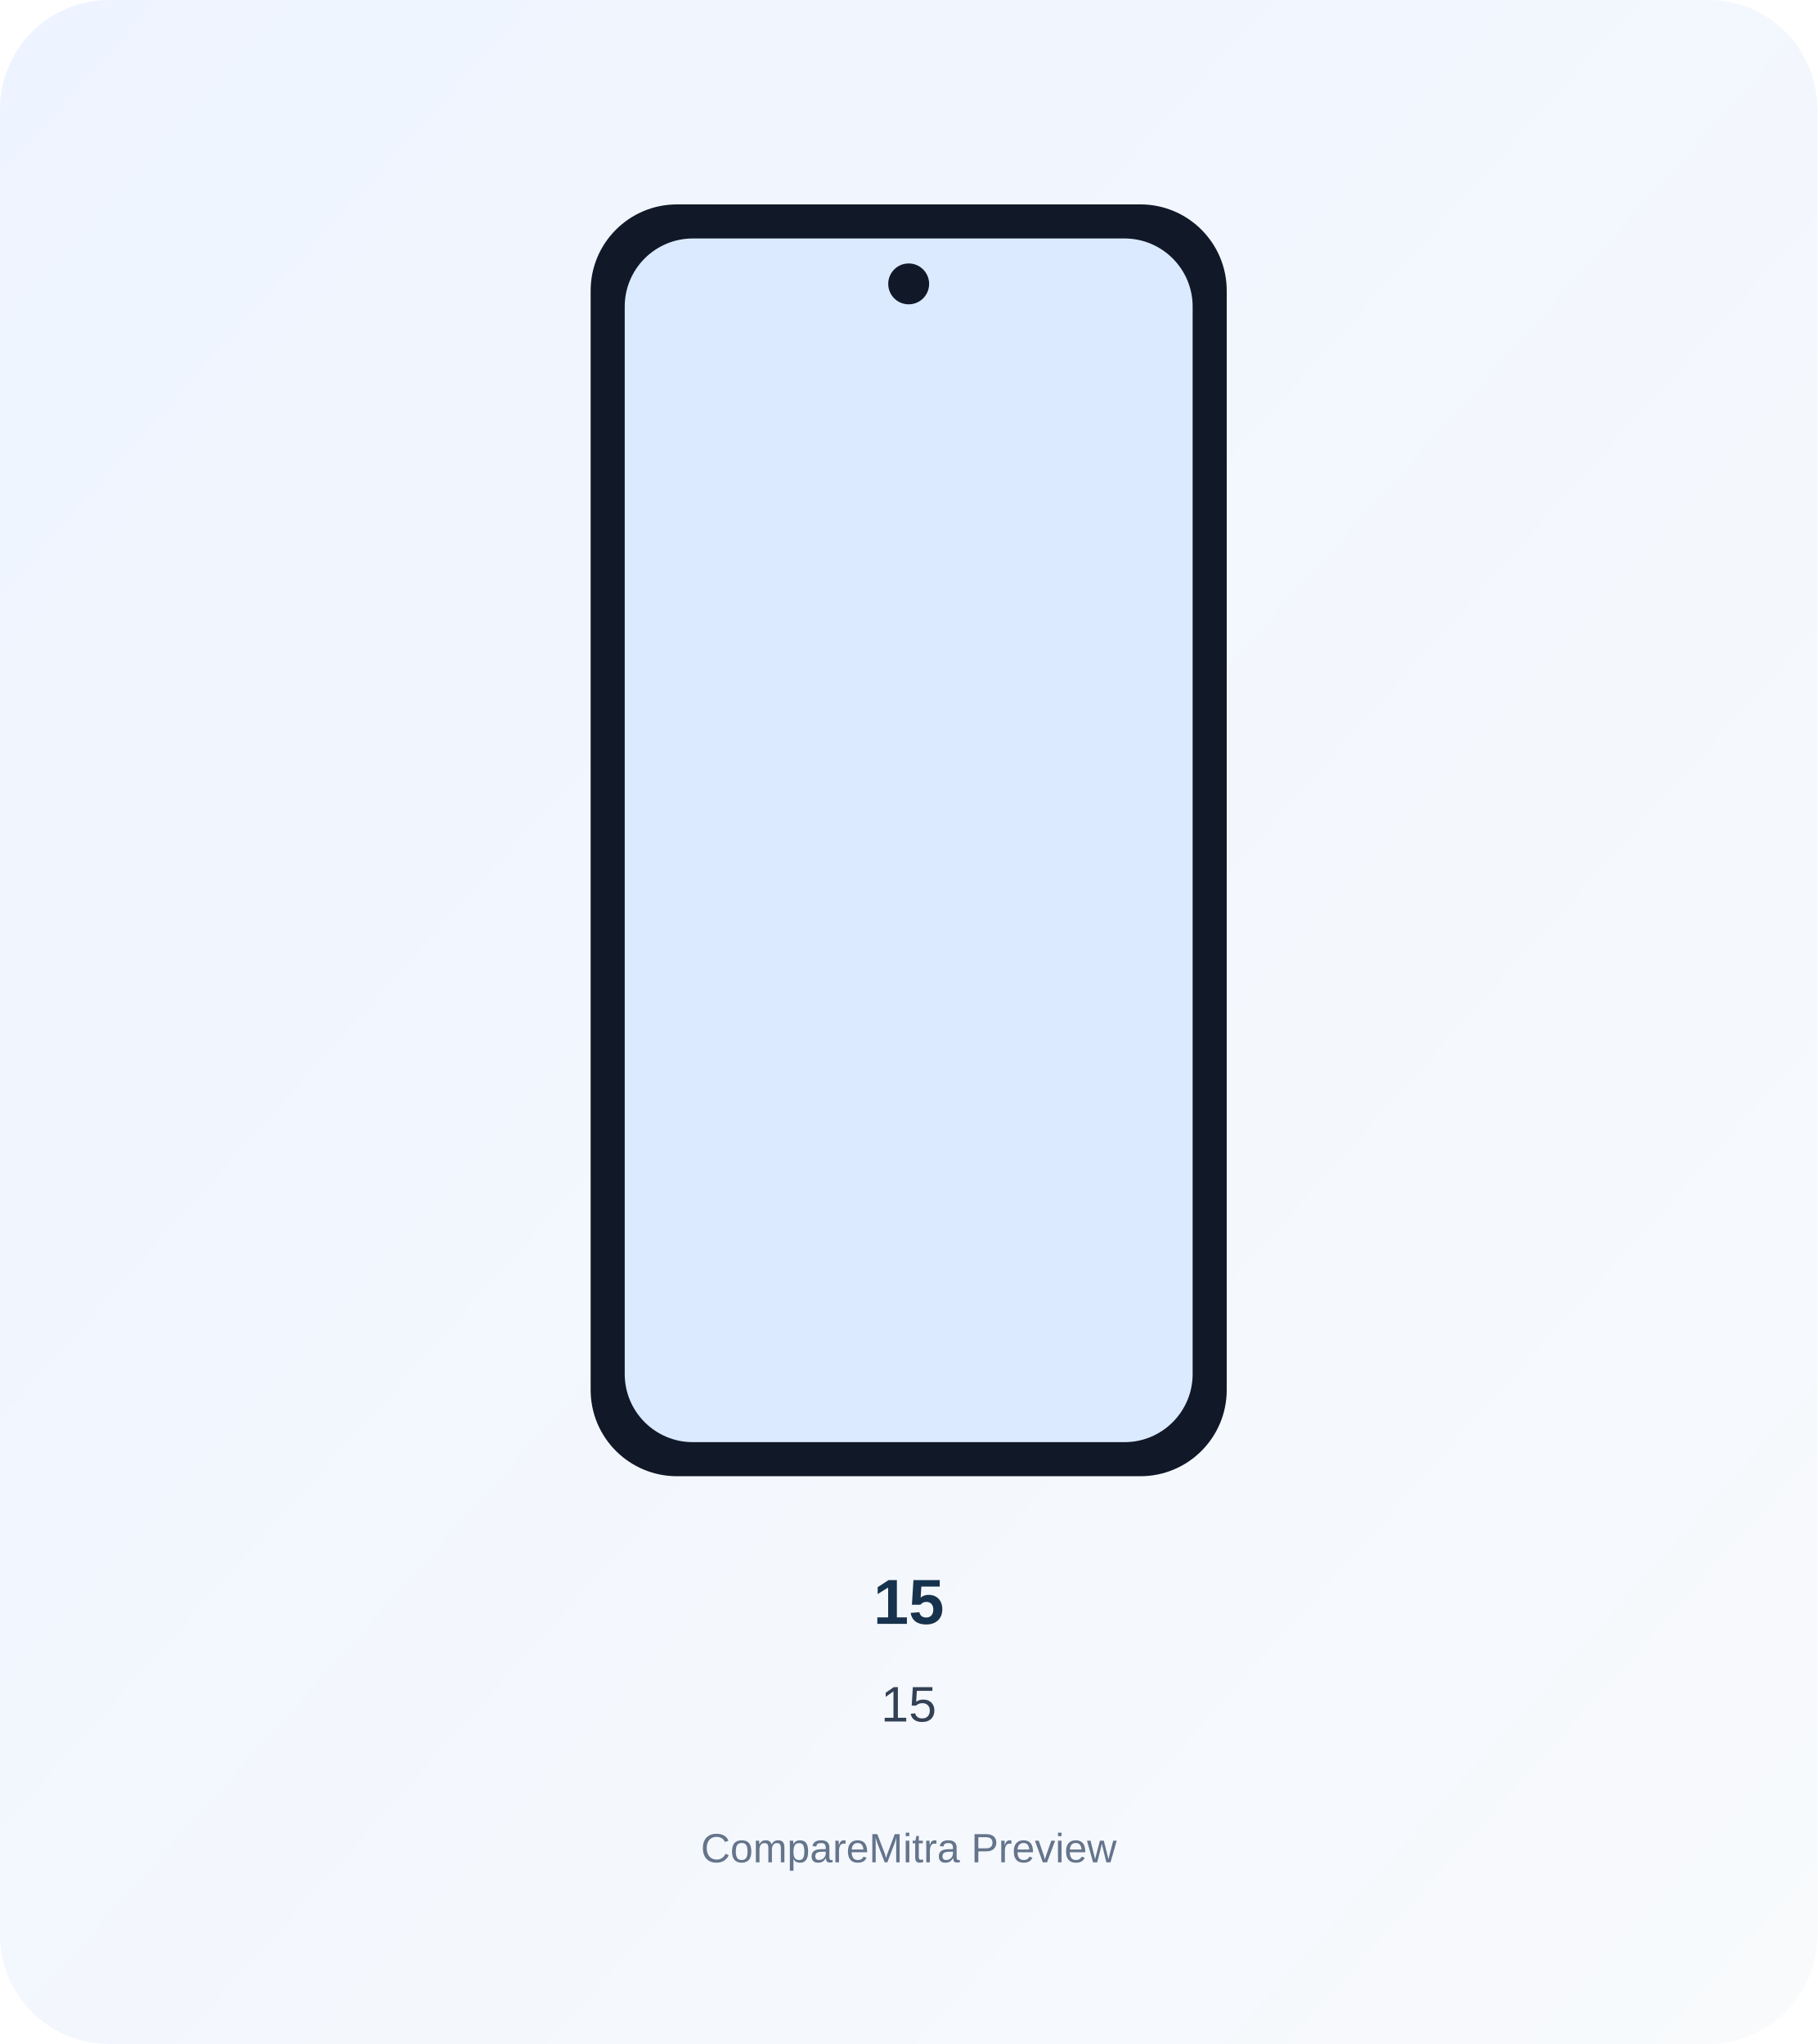
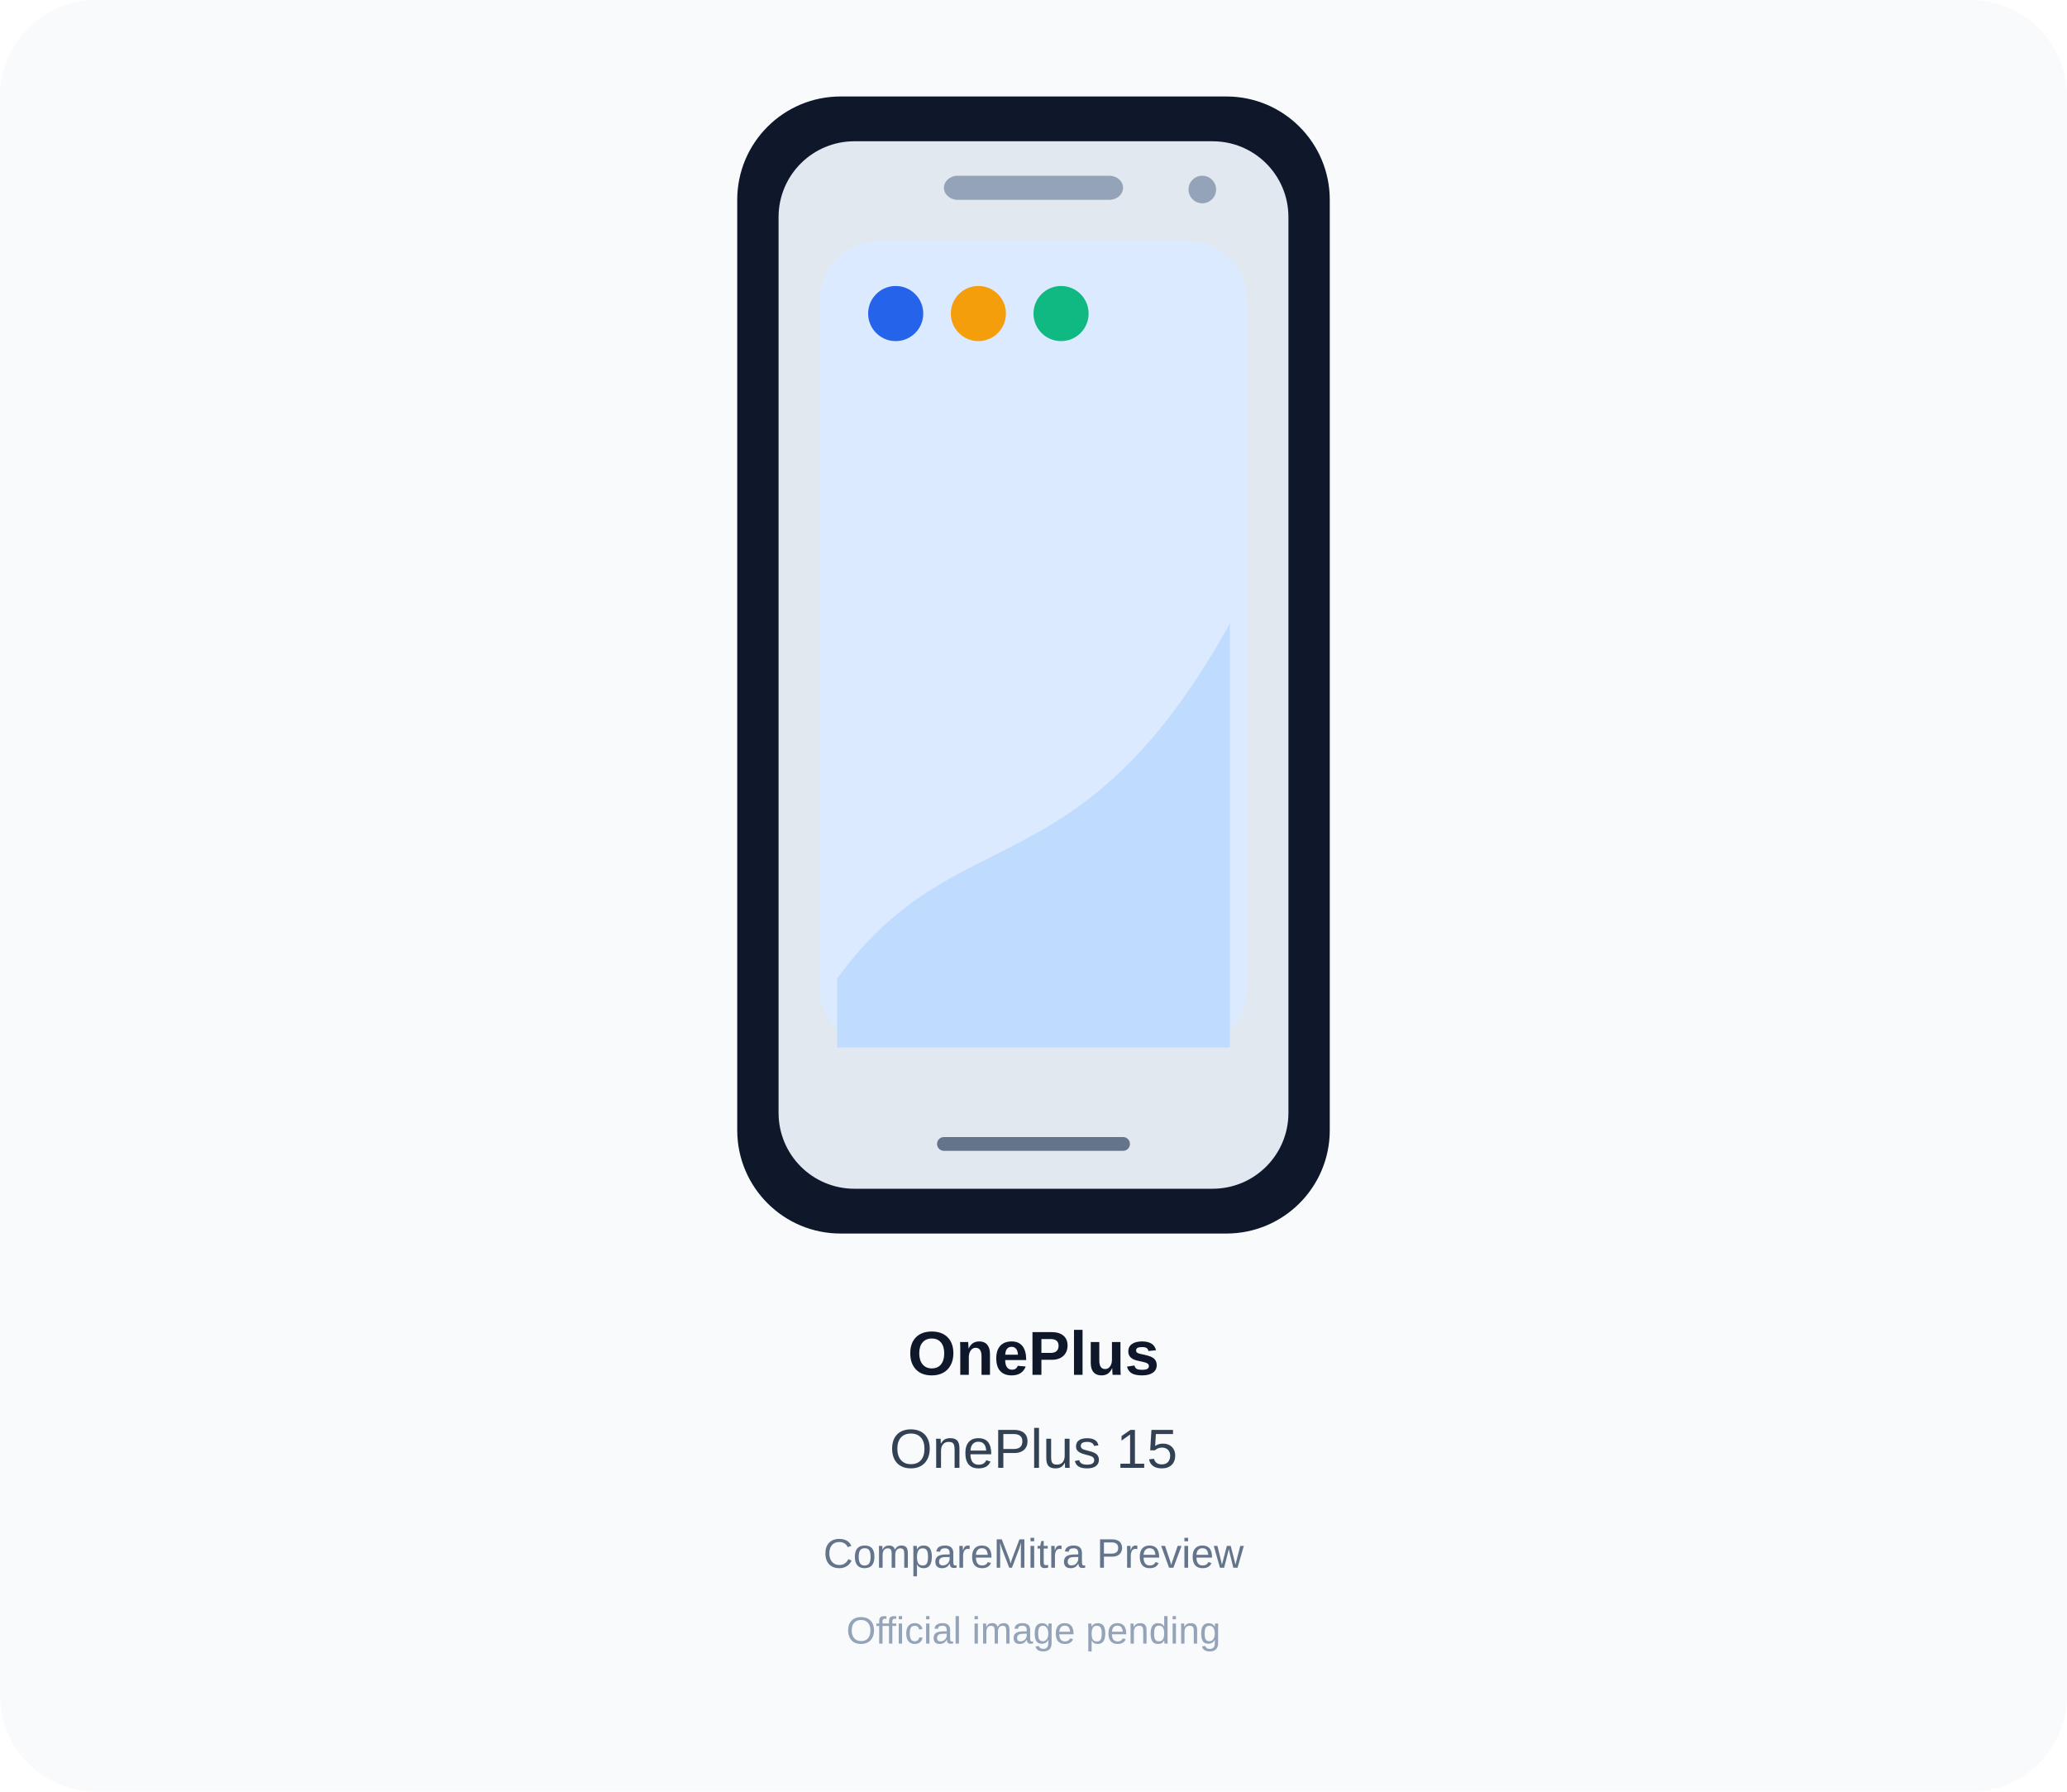
- <svg xmlns="http://www.w3.org/2000/svg" width="800" height="900" viewBox="0 0 800 900">
-   <defs>
-     <linearGradient id="bg" x1="0" y1="0" x2="1" y2="1">
-       <stop offset="0" stop-color="#eef4ff" />
-       <stop offset="1" stop-color="#f8fafc" />
-     </linearGradient>
-   </defs>
-   <rect width="800" height="900" rx="48" fill="url(#bg)" />
-   <rect x="260" y="90" width="280" height="560" rx="38" fill="#111827" />
-   <rect x="275" y="105" width="250" height="530" rx="30" fill="#dbeafe" />
-   <circle cx="400" cy="125" r="9" fill="#111827" />
-   <text x="400" y="715" text-anchor="middle" font-family="Arial,sans-serif" font-size="28" font-weight="700" fill="#17324d">15</text>
-   <text x="400" y="758" text-anchor="middle" font-family="Arial,sans-serif" font-size="22" fill="#334155">15</text>
-   <text x="400" y="820" text-anchor="middle" font-family="Arial,sans-serif" font-size="18" fill="#64748b">CompareMitra Preview</text>
+ <svg xmlns="http://www.w3.org/2000/svg" width="600" height="520" viewBox="0 0 600 520" role="img" aria-label="OnePlus OnePlus 15 — CompareMitra preview">
+   <rect width="600" height="520" rx="28" fill="#f8fafc" />
+   <rect x="214" y="28" width="172" height="330" rx="30" fill="#0f172a" />
+   <rect x="226" y="41" width="148" height="304" rx="22" fill="#e2e8f0" />
+   <rect x="274" y="51" width="52" height="7" rx="4" fill="#94a3b8" />
+   <circle cx="349" cy="55" r="4" fill="#94a3b8" />
+   <rect x="238" y="70" width="124" height="234" rx="17" fill="#dbeafe" />
+   <circle cx="260" cy="91" r="8" fill="#2563eb" />
+   <circle cx="284" cy="91" r="8" fill="#f59e0b" />
+   <circle cx="308" cy="91" r="8" fill="#10b981" />
+   <path d="M243 284 C278 236 313 260 357 181 L357 304 L243 304 Z" fill="#bfdbfe" />
+   <rect x="272" y="330" width="56" height="4" rx="2" fill="#64748b" />
+   <text x="300" y="399" text-anchor="middle" font-family="Arial,Helvetica,sans-serif" font-size="18" font-weight="700" fill="#0f172a">OnePlus</text>
+   <text x="300" y="426" text-anchor="middle" font-family="Arial,Helvetica,sans-serif" font-size="16" fill="#334155">OnePlus 15</text>
+   <text x="300" y="455" text-anchor="middle" font-family="Arial,Helvetica,sans-serif" font-size="12" fill="#64748b">CompareMitra Preview</text>
+   <text x="300" y="477" text-anchor="middle" font-family="Arial,Helvetica,sans-serif" font-size="11" fill="#94a3b8">Official image pending</text>
</svg>
